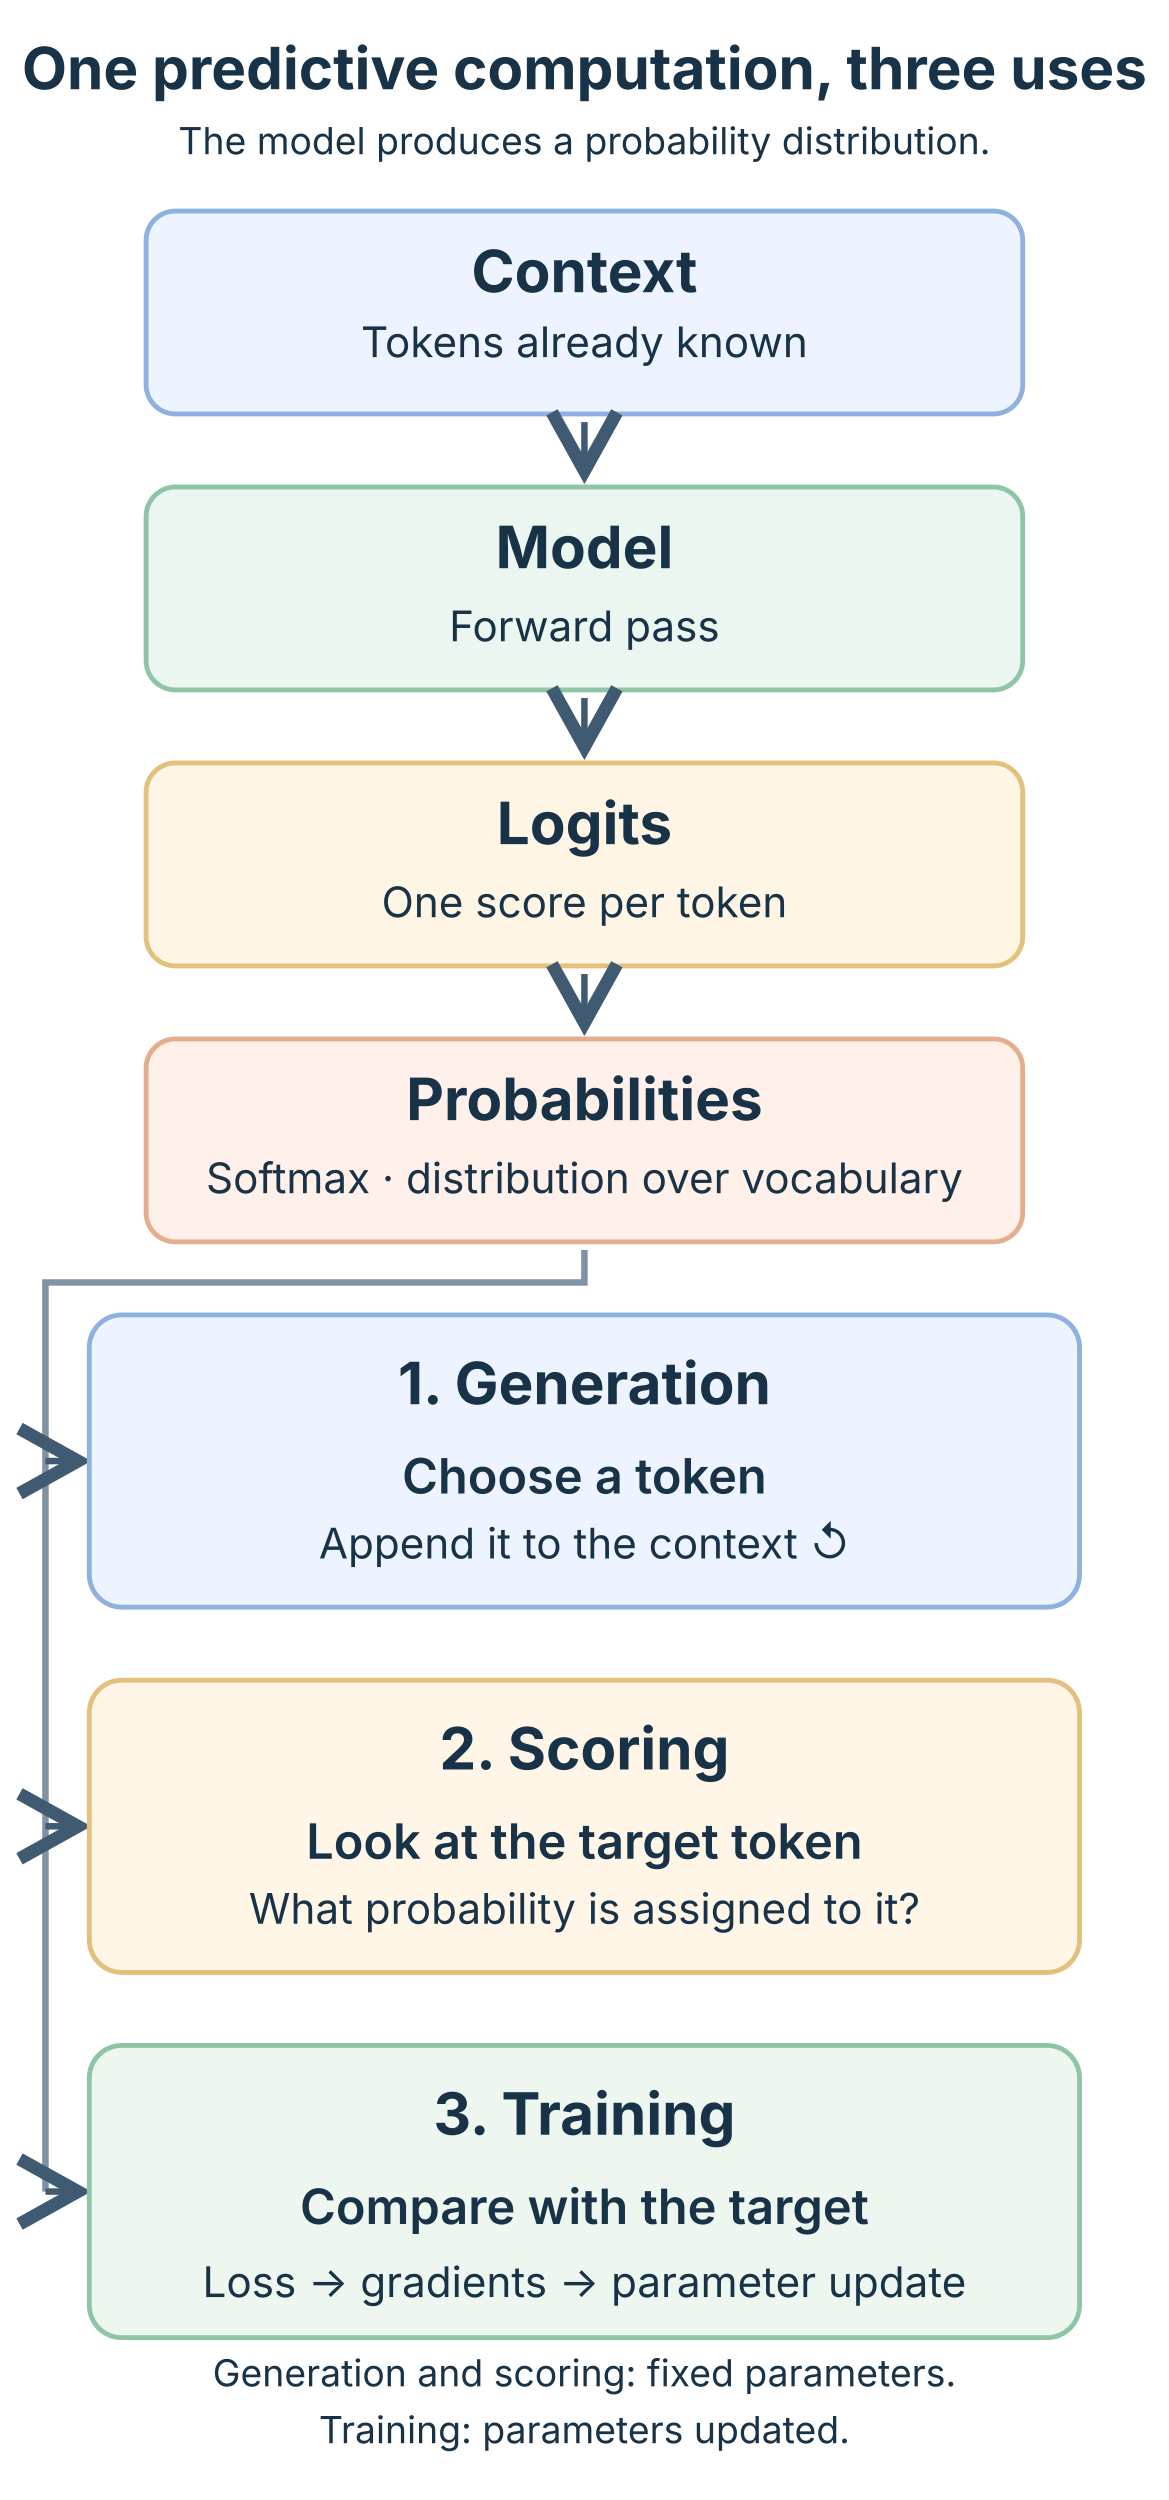
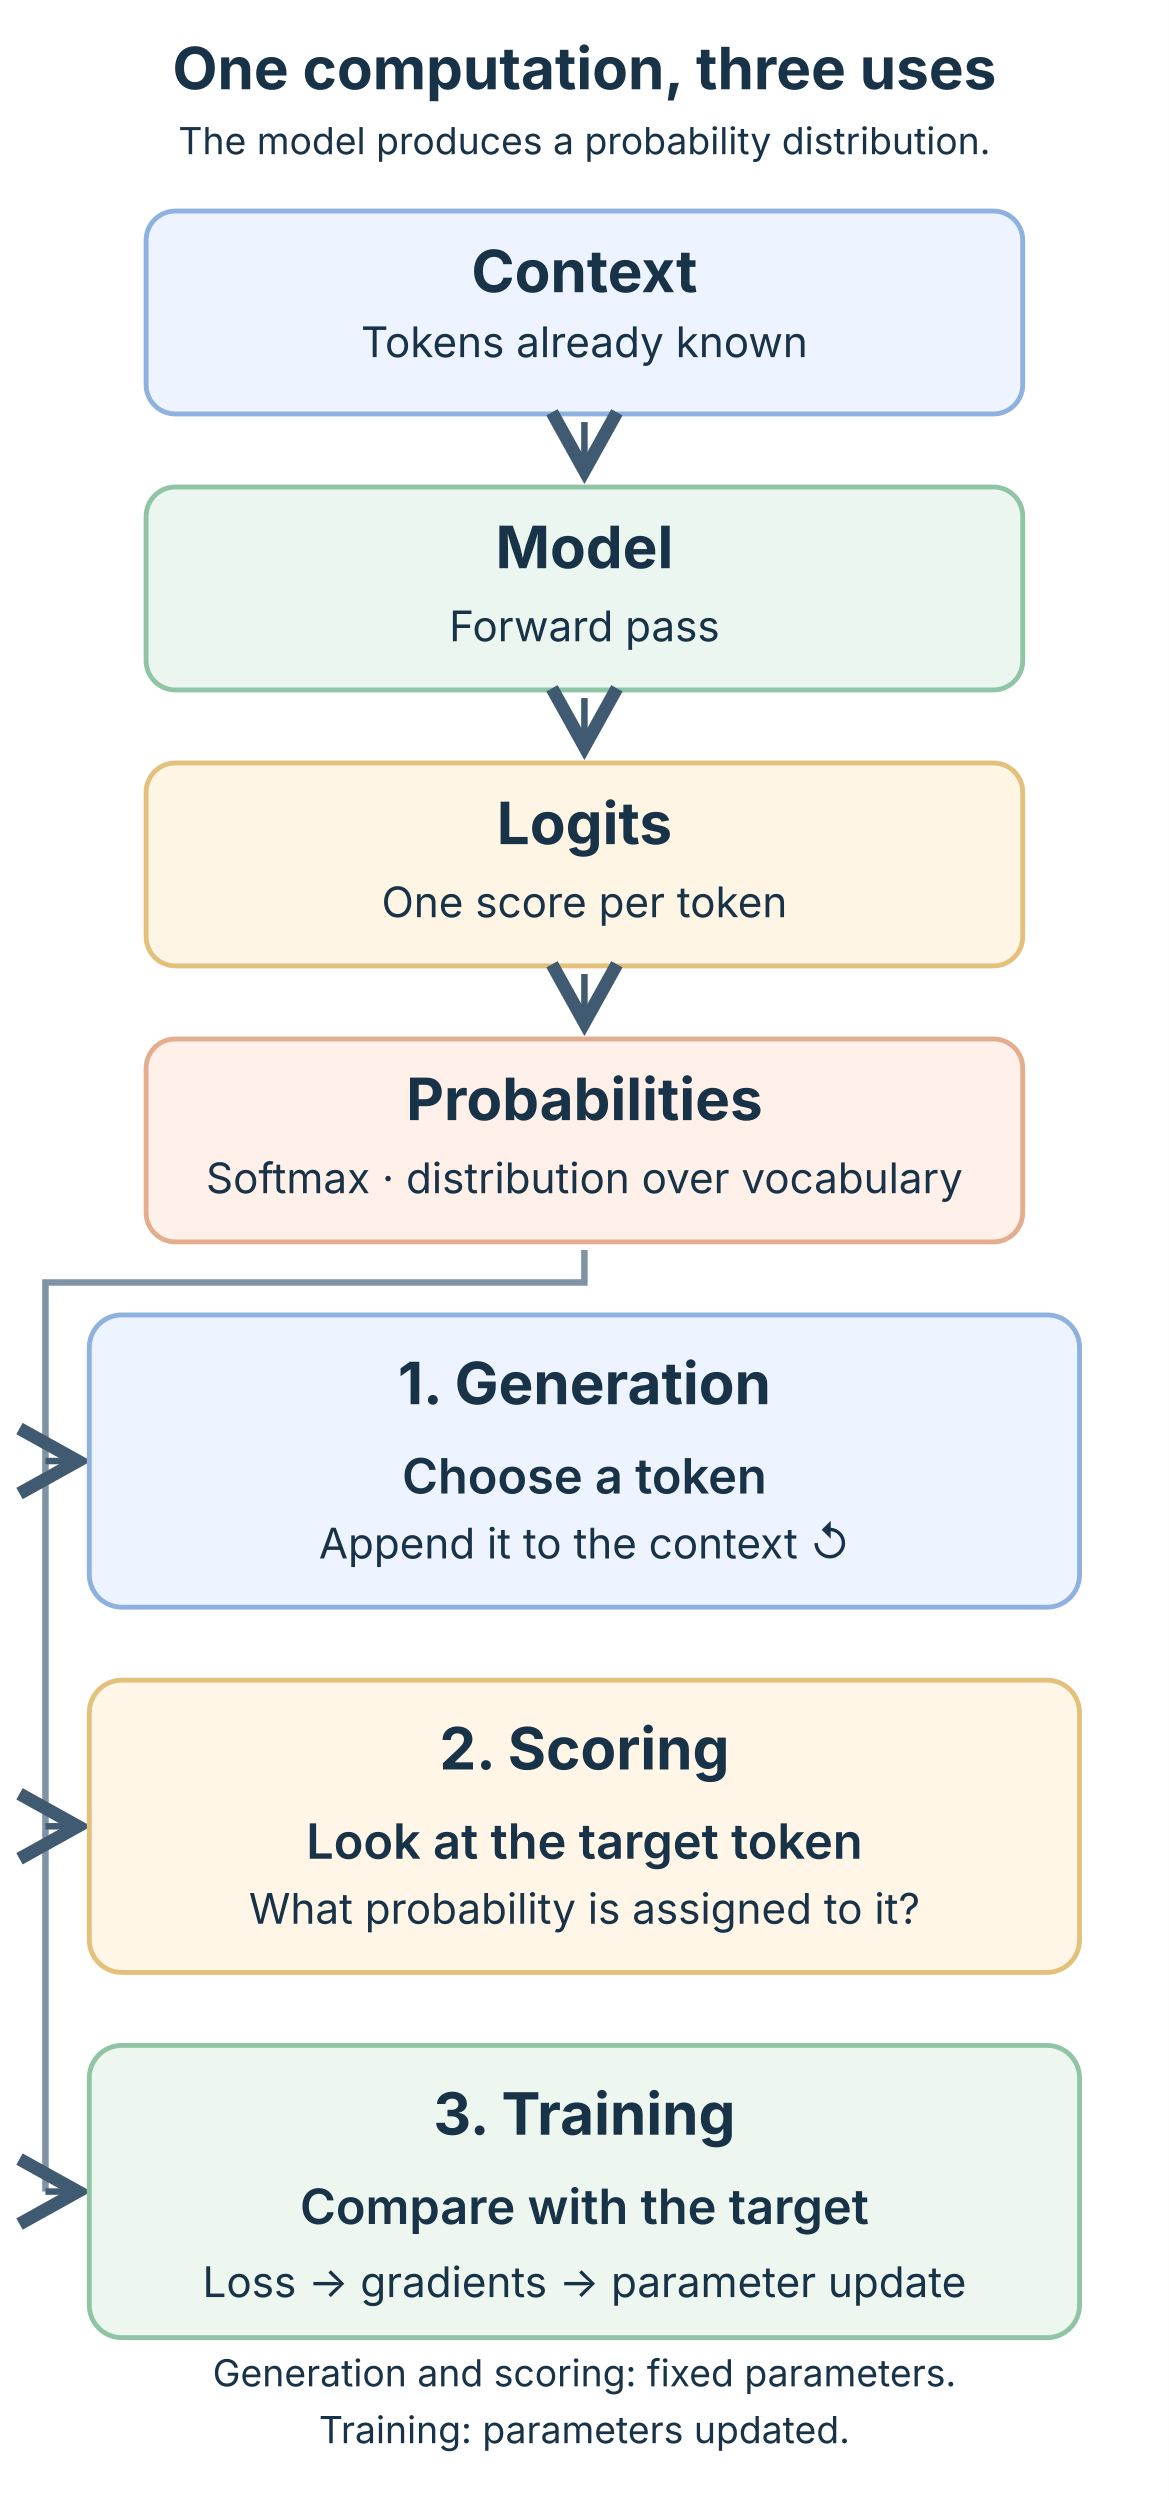
<svg xmlns="http://www.w3.org/2000/svg" viewBox="0 0 720 1540" role="img" aria-labelledby="title desc">
  <defs>
    <marker id="arr" markerWidth="12" markerHeight="12" refX="10" refY="6" orient="auto">
      <path d="M1 1 L10 6 L1 11" fill="none" stroke="#405a72" stroke-width="2" />
    </marker>
    <style>
text{font-family:Inter,ui-sans-serif,system-ui,sans-serif;fill:#183247}.h{font-size:36px;font-weight:700}.b{font-size:30px;font-weight:600}.s{font-size:26px}.small{font-size:23px}.box{stroke-width:3}
</style>
  </defs>
  <rect width="720" height="1540" fill="#fff" />
-   <text x="360" y="55" text-anchor="middle" class="h">One predictive computation, three uses</text>
+   <text x="360" y="55" text-anchor="middle" class="h">One computation, three uses</text>
  <text x="360" y="95" text-anchor="middle" class="small">The model produces a probability distribution.</text>
  <rect x="90" y="130" width="540" height="125" rx="18" fill="#edf4ff" stroke="#8eb1df" class="box" />
  <text x="360" y="180" text-anchor="middle" class="h">Context</text>
  <text x="360" y="220" text-anchor="middle" class="s">Tokens already known</text>
  <path d="M360 260 V290" stroke="#405a72" stroke-width="4" marker-end="url(#arr)" />
  <rect x="90" y="300" width="540" height="125" rx="18" fill="#eaf6ef" stroke="#8fc5a4" class="box" />
  <text x="360" y="350" text-anchor="middle" class="h">Model</text>
  <text x="360" y="395" text-anchor="middle" class="s">Forward pass</text>
  <path d="M360 430 V460" stroke="#405a72" stroke-width="4" marker-end="url(#arr)" />
  <rect x="90" y="470" width="540" height="125" rx="18" fill="#fff5e5" stroke="#e3c17d" class="box" />
  <text x="360" y="520" text-anchor="middle" class="h">Logits</text>
  <text x="360" y="565" text-anchor="middle" class="s">One score per token</text>
  <path d="M360 600 V630" stroke="#405a72" stroke-width="4" marker-end="url(#arr)" />
  <rect x="90" y="640" width="540" height="125" rx="18" fill="#fff1e9" stroke="#e4ad8d" class="box" />
  <text x="360" y="690" text-anchor="middle" class="h">Probabilities</text>
  <text x="360" y="735" text-anchor="middle" class="s">Softmax · distribution over vocabulary</text>
  <path d="M360 770 V790 H28 V1350" fill="none" stroke="#8093a4" stroke-width="4" />
  <g fill="none" stroke="#405a72" stroke-width="4" marker-end="url(#arr)">
    <path d="M28 900 H48" />
    <path d="M28 1125 H48" />
    <path d="M28 1350 H48" />
  </g>
  <rect x="55" y="810" width="610" height="180" rx="20" fill="#edf4ff" stroke="#8eb1df" class="box" />
  <text x="360" y="865" text-anchor="middle" class="h">1. Generation</text>
  <text x="360" y="920" text-anchor="middle" class="b">Choose a token</text>
  <text x="360" y="960" text-anchor="middle" class="s">Append it to the context ↺</text>
  <rect x="55" y="1035" width="610" height="180" rx="20" fill="#fff6e8" stroke="#e3c17d" class="box" />
  <text x="360" y="1090" text-anchor="middle" class="h">2. Scoring</text>
  <text x="360" y="1145" text-anchor="middle" class="b">Look at the target token</text>
  <text x="360" y="1185" text-anchor="middle" class="s">What probability is assigned to it?</text>
  <rect x="55" y="1260" width="610" height="180" rx="20" fill="#edf7ef" stroke="#8fc5a4" class="box" />
  <text x="360" y="1315" text-anchor="middle" class="h">3. Training</text>
  <text x="360" y="1370" text-anchor="middle" class="b">Compare with the target</text>
  <text x="360" y="1415" text-anchor="middle" class="s">Loss → gradients → parameter update</text>
  <text x="360" y="1470" text-anchor="middle" class="small">Generation and scoring: fixed parameters.</text>
  <text x="360" y="1505" text-anchor="middle" class="small">Training: parameters updated.</text>
</svg>
